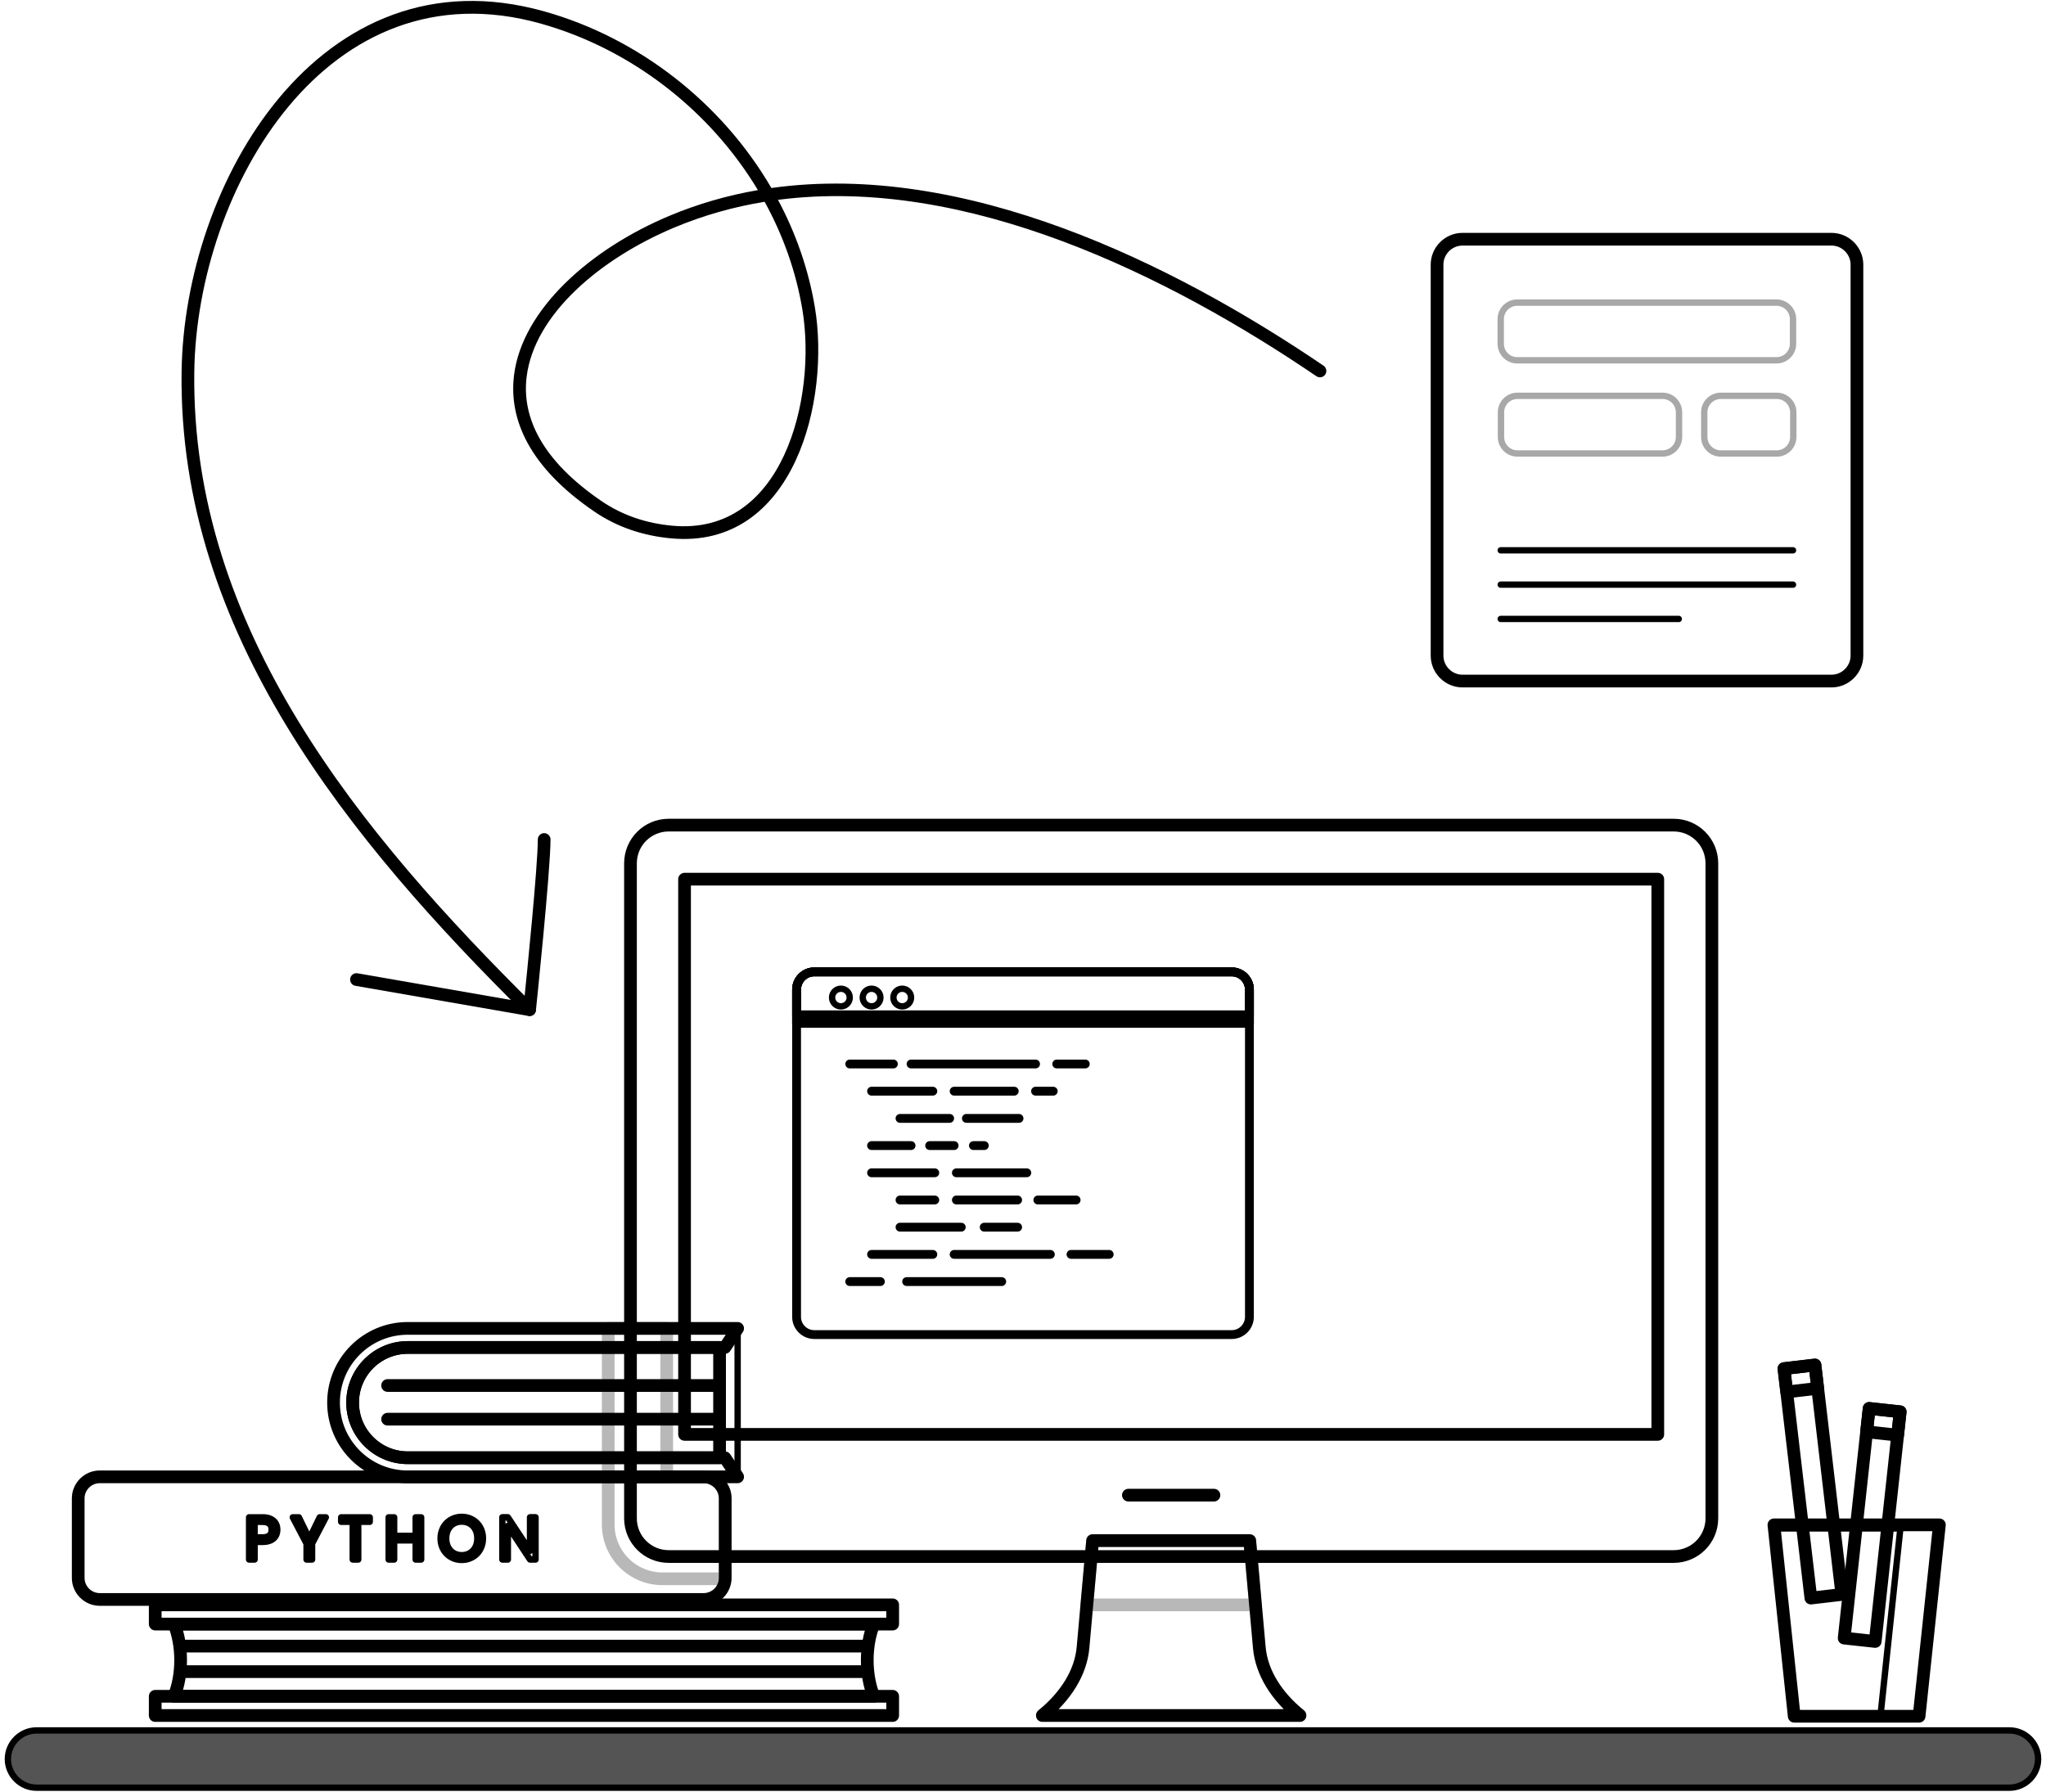
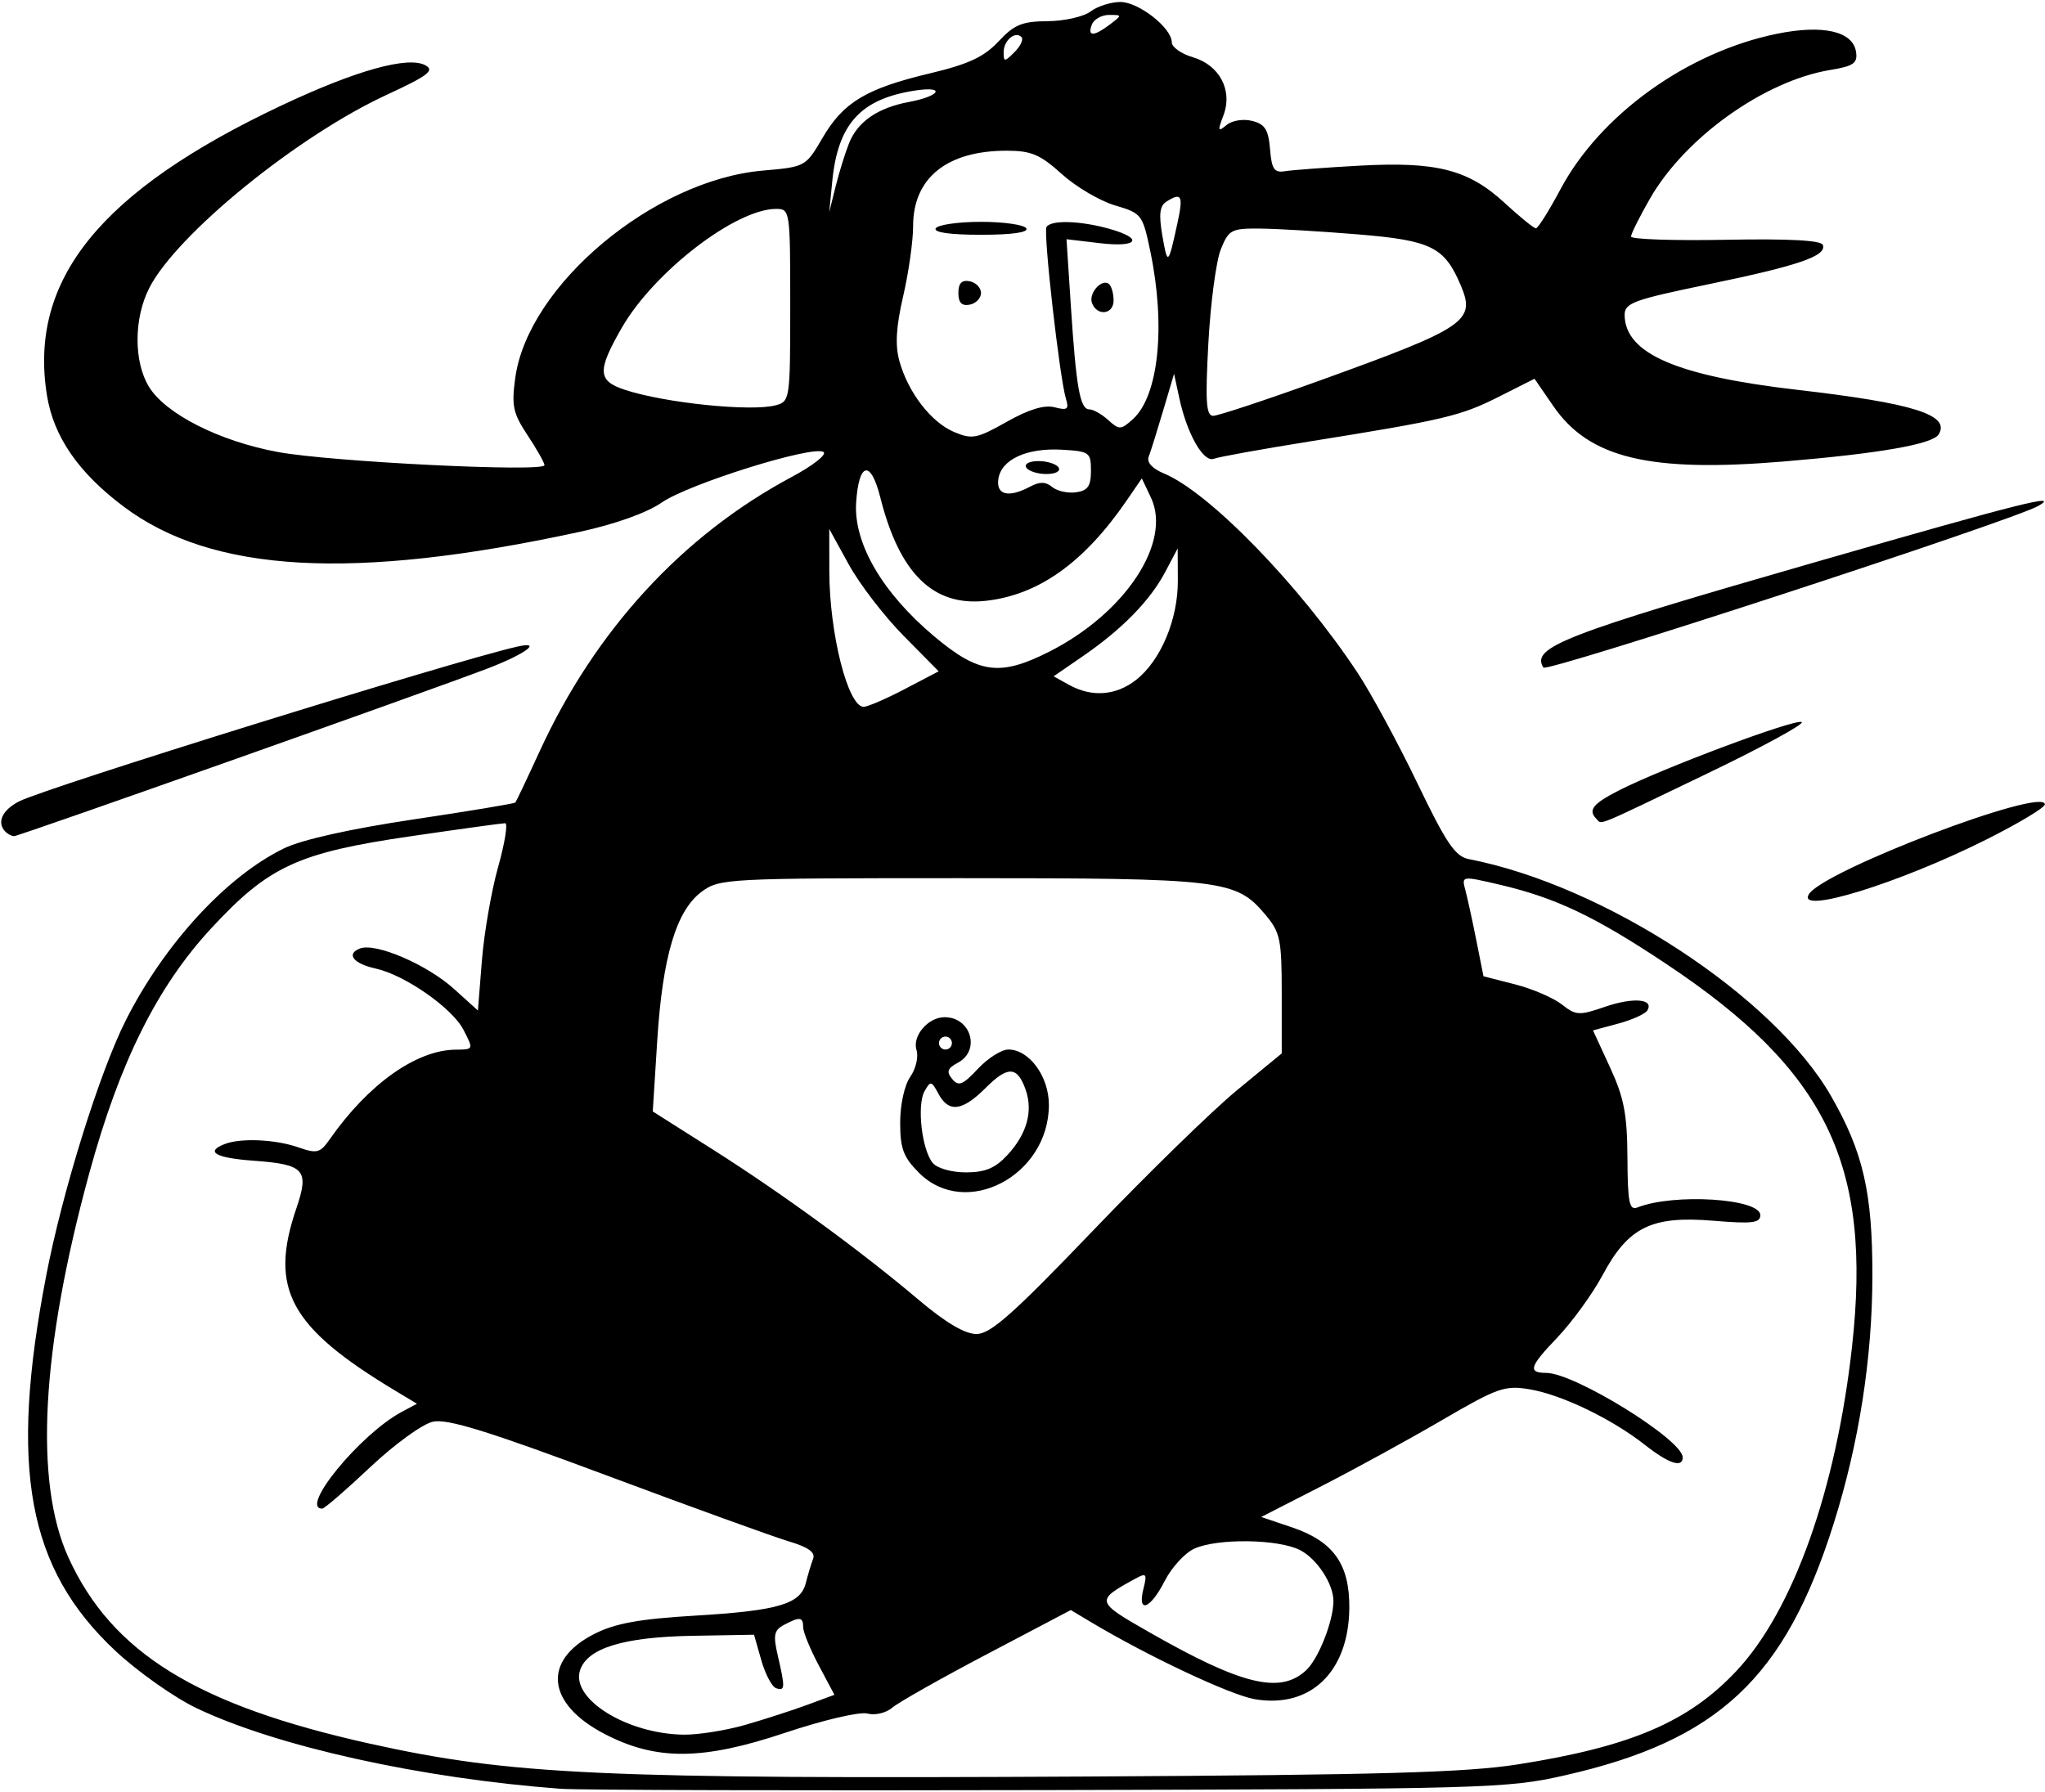
- <svg xmlns="http://www.w3.org/2000/svg" width="100%" height="100%" viewBox="0 0 322 282" version="1.1" pointer-events="none" xml:space="preserve" style="fill-rule:evenodd;clip-rule:evenodd;stroke-linejoin:round;stroke-miterlimit:2;">
-   <g id="coding">
-     <path d="M316.254,281.392l-310.508,-0c-2.471,-0 -4.504,-2.034 -4.504,-4.505c-0,-2.472 2.033,-4.505 4.504,-4.505l310.508,-0c2.471,-0 4.504,2.033 4.504,4.505c0,2.471 -2.033,4.505 -4.504,4.505Z" style="fill:#545454;fill-rule:nonzero;stroke:#000;stroke-width:1px;" />
-     <path d="M64.176,229.46c-4.787,-0 -8.681,-3.894 -8.681,-8.681c0,-4.787 3.894,-8.681 8.681,-8.681l49.071,0l-0,17.362l-49.071,-0Z" style="fill:none;fill-rule:nonzero;stroke:#000;stroke-width:1px;" />
-     <path d="M116.089,232.463l-51.913,0c-6.453,0 -11.684,-5.231 -11.684,-11.684c-0,-6.453 5.231,-11.684 11.684,-11.684l51.913,0l-0,23.368Z" style="fill:none;fill-rule:nonzero;stroke:#000;stroke-width:1px;" />
-     <path d="M61.001,218.086l52.246,0m-52.246,5.302l52.246,-0m-49.071,6.072c-4.787,-0 -8.681,-3.894 -8.681,-8.681c0,-4.787 3.894,-8.681 8.681,-8.681l49.071,0l-0,17.362l-49.071,-0Z" style="fill:none;fill-rule:nonzero;stroke:#000;stroke-width:2px;stroke-linecap:round;stroke-miterlimit:10;" />
-     <path d="M64.176,229.46c-4.787,-0 -8.681,-3.894 -8.681,-8.681c0,-4.787 3.894,-8.681 8.681,-8.681l49.91,0l2.003,-3.003l-51.913,-0c-6.453,-0 -11.684,5.231 -11.684,11.684c-0,6.453 5.231,11.684 11.684,11.684l51.913,-0l-2.003,-3.004l-49.91,0l-0,0.001Z" style="fill:none;fill-rule:nonzero;stroke:#000;stroke-width:1px;" />
-     <path d="M64.176,229.46c-4.787,-0 -8.681,-3.894 -8.681,-8.681c0,-4.787 3.894,-8.681 8.681,-8.681l49.91,0l2.003,-3.003l-51.913,-0c-6.453,-0 -11.684,5.231 -11.684,11.684c-0,6.453 5.231,11.684 11.684,11.684l51.913,-0l-2.003,-3.004l-49.91,0l-0,0.001Z" style="fill:none;fill-rule:nonzero;stroke:#000;stroke-width:2px;stroke-linecap:round;stroke-miterlimit:10;" />
-     <rect x="95.722" y="209.095" width="9.206" height="23.368" style="fill:none;fill-rule:nonzero;stroke:#000;stroke-opacity:0.28;stroke-width:2px;stroke-linecap:round;stroke-miterlimit:10;" />
-     <path d="M110.749,251.763l-95.056,-0c-1.857,-0 -3.384,-1.528 -3.384,-3.384l-0,-12.532c-0,-1.856 1.527,-3.384 3.384,-3.384l95.056,0c1.856,0 3.384,1.528 3.384,3.384l0,12.532c0,1.856 -1.528,3.384 -3.384,3.384Z" style="fill:none;fill-rule:nonzero;stroke:#000;stroke-width:1px;" />
-     <path d="M41.346,242.706l-1.278,0l0,2.774l-0.867,-0l-0,-6.644l2.145,0c1.563,0 2.297,0.859 2.297,1.945c-0,1.01 -0.649,1.925 -2.297,1.925Zm-0,-0.715c0.991,0 1.41,-0.467 1.41,-1.211c0,-0.772 -0.419,-1.229 -1.41,-1.229l-1.278,-0l0,2.44l1.278,0Zm4.729,-3.155l0.962,0l1.64,3.365l1.639,-3.365l0.962,0l-2.163,4.138l-0,2.506l-0.868,0l0,-2.506l-2.172,-4.138Zm7.617,0l4.499,0l-0,0.706l-1.811,-0l-0,5.938l-0.868,-0l0,-5.938l-1.82,-0l-0,-0.706Zm11.725,3.632l-3.384,-0l0,3.012l-0.867,-0l-0,-6.644l0.867,0l0,2.917l3.384,0l0,-2.917l0.867,0l0,6.644l-0.867,-0l0,-3.012Zm7.255,3.078c-1.868,0 -3.336,-1.401 -3.336,-3.393c-0,-1.991 1.468,-3.393 3.336,-3.393c1.878,0 3.336,1.402 3.336,3.393c0,1.992 -1.458,3.393 -3.336,3.393Zm-0,-0.752c1.401,-0 2.45,-1.02 2.45,-2.641c-0,-1.63 -1.049,-2.64 -2.45,-2.64c-1.401,0 -2.45,1.011 -2.45,2.64c0,1.621 1.049,2.641 2.45,2.641Zm11.612,-5.967l-0,6.653l-0.868,-0l-3.489,-5.29l0,5.29l-0.867,-0l-0,-6.653l0.867,-0l3.489,5.28l0,-5.28l0.868,-0Z" style="fill:none;fill-rule:nonzero;stroke:#000;stroke-width:1px;" />
-     <path d="M110.749,251.763l-95.056,-0c-1.857,-0 -3.384,-1.528 -3.384,-3.384l-0,-12.532c-0,-1.856 1.527,-3.384 3.384,-3.384l95.056,0c1.856,0 3.384,1.528 3.384,3.384l0,12.532c0,1.856 -1.528,3.384 -3.384,3.384Z" style="fill:none;fill-rule:nonzero;stroke:#000;stroke-width:2px;stroke-linecap:round;stroke-miterlimit:10;" />
-     <path d="M110.749,232.463l-15.027,0l-0,7.506c-0,4.717 3.823,8.54 8.54,8.54l9.865,0c0.001,-0.044 0.006,-0.086 0.006,-0.131l0,-12.531c0,-1.856 -1.528,-3.384 -3.384,-3.384Z" style="fill:none;fill-rule:nonzero;stroke:#000;stroke-opacity:0.28;stroke-width:2px;stroke-linecap:round;stroke-miterlimit:10;" />
-     <path d="M137.506,255.638l-110.095,-0c0.641,1.626 1.016,3.581 1.016,5.685c0,2.104 -0.375,4.058 -1.016,5.685l110.095,0c-0.642,-1.627 -1.017,-3.581 -1.017,-5.685c0.001,-2.104 0.375,-4.059 1.017,-5.685Z" style="fill:none;fill-rule:nonzero;stroke:#000;stroke-width:1px;" />
-     <rect x="24.429" y="252.612" width="116.062" height="3.025" style="fill:none;fill-rule:nonzero;stroke:#000;stroke-width:1px;" />
-     <rect x="24.429" y="252.612" width="116.062" height="3.025" style="fill:none;fill-rule:nonzero;stroke:#000;stroke-width:2px;stroke-linecap:round;stroke-miterlimit:10;" />
-     <rect x="24.429" y="267.008" width="116.062" height="3.025" style="fill:none;fill-rule:nonzero;stroke:#000;stroke-width:1px;" />
-     <rect x="24.429" y="267.008" width="116.062" height="3.025" style="fill:none;fill-rule:nonzero;stroke:#000;stroke-width:1px;" />
-     <rect x="24.429" y="267.008" width="116.062" height="3.025" style="fill:none;fill-rule:nonzero;stroke:#000;stroke-width:2px;stroke-linecap:round;stroke-miterlimit:10;" />
-     <path d="M198.193,259.347l-1.509,-16.844l-24.73,-0l-1.509,16.844c-0.351,3.912 -2.705,7.661 -6.396,10.65l-0.004,0.036l40.548,-0l-0.005,-0.036c-3.69,-2.989 -6.045,-6.738 -6.395,-10.65Z" style="fill:none;fill-rule:nonzero;stroke:#000;stroke-width:1px;" />
-     <path d="M171.954,242.503l-0.906,10.109l26.542,0l-0.905,-10.109l-24.731,-0Z" style="fill:none;fill-rule:nonzero;stroke:#000;stroke-opacity:0.28;stroke-width:2px;stroke-linecap:round;stroke-miterlimit:10;" />
-     <path d="M198.193,259.347l-1.509,-16.844l-24.73,-0l-1.509,16.844c-0.351,3.912 -2.705,7.661 -6.396,10.65l-0.004,0.036l40.548,-0l-0.005,-0.036c-3.69,-2.989 -6.045,-6.738 -6.395,-10.65Z" style="fill:none;fill-rule:nonzero;stroke:#000;stroke-width:2px;stroke-linecap:round;stroke-miterlimit:10;" />
-     <path d="M263.406,245.005l-158.174,0c-3.317,0 -6.006,-2.689 -6.006,-6.006l-0,-103.113c-0,-3.318 2.689,-6.007 6.006,-6.007l158.174,-0c3.317,-0 6.007,2.689 6.007,6.007l-0,103.113c-0,3.317 -2.69,6.006 -6.007,6.006Z" style="fill:none;fill-rule:nonzero;stroke:#000;stroke-width:1px;" />
-     <path d="M263.406,245.005l-158.174,0c-3.317,0 -6.006,-2.689 -6.006,-6.006l-0,-103.113c-0,-3.318 2.689,-6.007 6.006,-6.007l158.174,-0c3.317,-0 6.007,2.689 6.007,6.007l-0,103.113c-0,3.317 -2.69,6.006 -6.007,6.006Z" style="fill:none;fill-rule:nonzero;stroke:#000;stroke-width:1px;" />
-     <path d="M263.406,245.005l-158.174,0c-3.317,0 -6.006,-2.689 -6.006,-6.006l-0,-103.113c-0,-3.318 2.689,-6.007 6.006,-6.007l158.174,-0c3.317,-0 6.007,2.689 6.007,6.007l-0,103.113c-0,3.317 -2.69,6.006 -6.007,6.006Z" style="fill:none;fill-rule:nonzero;stroke:#000;stroke-width:2px;stroke-linecap:round;stroke-miterlimit:10;" />
-     <path d="M260.903,138.388l0,87.392l-153.168,-0l-0,-87.392l153.168,0Z" style="fill:none;fill-rule:nonzero;stroke:#000;stroke-width:1px;" />
-     <path d="M260.903,138.388l0,87.392l-153.168,-0l-0,-87.392l153.168,0Z" style="fill:none;fill-rule:nonzero;stroke:#000;stroke-width:2px;stroke-linecap:round;stroke-miterlimit:10;" />
-     <path d="M177.589,235.346l13.461,-0" style="fill:none;fill-rule:nonzero;stroke:#000;stroke-width:2px;stroke-linecap:round;stroke-miterlimit:10;" />
-     <path d="M193.854,210.07l-65.708,0c-1.525,0 -2.78,-1.255 -2.78,-2.78l0,-51.533c0,-1.525 1.255,-2.78 2.78,-2.78l65.707,0c1.526,0 2.781,1.255 2.781,2.78l-0,51.533c-0,0 -0,0.001 -0,0.001c-0,1.524 -1.255,2.779 -2.78,2.779c-0,0 -0,0 -0,0Z" style="fill:none;fill-rule:nonzero;stroke:#000;stroke-width:1px;" />
-     <path d="M196.634,159.738l-71.268,-0l0,-3.981c0,-1.525 1.255,-2.78 2.78,-2.78l65.707,0c1.526,0 2.781,1.255 2.781,2.78l-0,3.981l-0,-0Z" style="fill:none;fill-rule:nonzero;stroke:#000;stroke-width:1.39px;stroke-linecap:round;stroke-miterlimit:10;" />
-     <path d="M196.634,161.062l-71.268,-0l0,-5.305c0,-1.525 1.255,-2.78 2.78,-2.78l65.707,0c1.526,0 2.781,1.255 2.781,2.78l-0,5.305l-0,-0Z" style="fill:none;fill-rule:nonzero;stroke:#000;stroke-width:1px;" />
-     <path d="M196.634,161.062l-71.268,-0l0,-5.305c0,-1.525 1.255,-2.78 2.78,-2.78l65.707,0c1.526,0 2.781,1.255 2.781,2.78l-0,5.305l-0,-0Z" style="fill:none;fill-rule:nonzero;stroke:#000;stroke-width:1.39px;stroke-linecap:round;stroke-miterlimit:10;" />
-     <path d="M196.634,161.062l-71.268,-0l0,-5.305c0,-1.525 1.255,-2.78 2.78,-2.78l65.707,0c1.526,0 2.781,1.255 2.781,2.78l-0,5.305l-0,-0Z" style="fill:none;fill-rule:nonzero;stroke:#000;stroke-width:1.39px;stroke-linecap:round;stroke-miterlimit:10;" />
-     <path d="M193.854,210.07l-65.708,0c-1.525,0 -2.78,-1.255 -2.78,-2.78l0,-51.533c0,-1.525 1.255,-2.78 2.78,-2.78l65.707,0c1.526,0 2.781,1.255 2.781,2.78l-0,51.533c-0,0 -0,0.001 -0,0.001c-0,1.524 -1.255,2.779 -2.78,2.779c-0,0 -0,0 -0,0Z" style="fill:none;fill-rule:nonzero;stroke:#000;stroke-width:1.39px;stroke-linecap:round;stroke-miterlimit:10;" />
-     <path d="M288.241,107.204l-58.072,-0c-2.196,-0 -4.004,-1.808 -4.004,-4.005l0,-61.54c0,-2.197 1.808,-4.004 4.004,-4.004l58.072,-0c2.197,-0 4.005,1.807 4.005,4.004l-0,61.54c-0,2.197 -1.808,4.005 -4.005,4.005Z" style="fill:none;fill-rule:nonzero;stroke:#000;stroke-width:1px;" />
-     <path d="M288.241,107.204l-58.072,-0c-2.196,-0 -4.004,-1.808 -4.004,-4.005l0,-61.54c0,-2.197 1.808,-4.004 4.004,-4.004l58.072,-0c2.197,-0 4.005,1.807 4.005,4.004l-0,61.54c-0,2.197 -1.808,4.005 -4.005,4.005Z" style="fill:none;fill-rule:nonzero;stroke:#000;stroke-width:2px;stroke-linecap:round;stroke-miterlimit:10;" />
-     <path d="M279.6,56.712l-40.829,0c-1.419,0 -2.586,-1.167 -2.586,-2.586l-0,-3.904c-0,-1.419 1.167,-2.587 2.586,-2.587l40.829,0c1.419,0 2.587,1.168 2.587,2.587l-0,3.904c-0,1.419 -1.168,2.586 -2.587,2.586Zm-17.943,14.67l-22.846,-0c-1.419,-0 -2.586,-1.168 -2.586,-2.587l-0,-3.904c-0,-1.419 1.167,-2.586 2.586,-2.586l22.846,-0c1.419,-0 2.587,1.167 2.587,2.586l-0,3.904c-0,1.419 -1.168,2.587 -2.587,2.587Zm17.983,-0l-8.837,-0c-1.419,-0 -2.586,-1.168 -2.586,-2.587l-0,-3.904c-0,-1.419 1.167,-2.586 2.586,-2.586l8.837,-0c1.419,-0 2.587,1.167 2.587,2.586l-0,3.904c-0,1.419 -1.168,2.587 -2.587,2.587Z" style="fill:none;fill-rule:nonzero;stroke:#000;stroke-opacity:0.34;stroke-width:1px;stroke-linecap:round;stroke-miterlimit:10;" />
-     <path d="M236.185,86.624l46.002,-0m-46.002,5.401l46.002,0m-46.002,5.401l28.019,-0" style="fill:none;fill-rule:nonzero;stroke:#000;stroke-width:1px;stroke-linecap:round;stroke-miterlimit:10;" />
-     <circle cx="132.342" cy="157.02" r="1.39" style="fill:none;stroke:#000;stroke-width:1px;" />
-     <circle cx="137.167" cy="157.02" r="1.39" style="fill:none;stroke:#000;stroke-width:1px;" />
-     <circle cx="141.993" cy="157.02" r="1.39" style="fill:none;stroke:#000;stroke-width:1px;" />
-     <path d="M166.309,167.478l4.493,-0" style="fill:none;fill-rule:nonzero;stroke:#000;stroke-width:1.39px;stroke-linecap:round;stroke-miterlimit:10;" />
-     <path d="M143.383,167.478l19.592,-0" style="fill:none;fill-rule:nonzero;stroke:#000;stroke-width:1.39px;stroke-linecap:round;stroke-miterlimit:10;" />
-     <path d="M133.732,167.478l6.871,-0m2.085,34.251l14.964,0" style="fill:none;fill-rule:nonzero;stroke:#000;stroke-width:1.39px;stroke-linecap:round;stroke-miterlimit:10;" />
-     <path d="M133.732,201.729l4.825,0" style="fill:none;fill-rule:nonzero;stroke:#000;stroke-width:1.39px;stroke-linecap:round;stroke-miterlimit:10;" />
-     <path d="M162.975,171.759l2.786,0" style="fill:none;fill-rule:nonzero;stroke:#000;stroke-width:1.39px;stroke-linecap:round;stroke-miterlimit:10;" />
-     <path d="M150.162,171.759l9.462,0" style="fill:none;fill-rule:nonzero;stroke:#000;stroke-width:1.39px;stroke-linecap:round;stroke-miterlimit:10;" />
-     <path d="M137.167,171.759l9.642,0" style="fill:none;fill-rule:nonzero;stroke:#000;stroke-width:1.39px;stroke-linecap:round;stroke-miterlimit:10;" />
-     <path d="M152.091,176.041l8.285,-0" style="fill:none;fill-rule:nonzero;stroke:#000;stroke-width:1.39px;stroke-linecap:round;stroke-miterlimit:10;" />
-     <path d="M141.644,176.041l7.814,-0" style="fill:none;fill-rule:nonzero;stroke:#000;stroke-width:1.39px;stroke-linecap:round;stroke-miterlimit:10;" />
-     <path d="M153.196,180.322l1.716,0" style="fill:none;fill-rule:nonzero;stroke:#000;stroke-width:1.39px;stroke-linecap:round;stroke-miterlimit:10;" />
-     <path d="M146.308,180.322l3.854,0" style="fill:none;fill-rule:nonzero;stroke:#000;stroke-width:1.39px;stroke-linecap:round;stroke-miterlimit:10;" />
-     <path d="M137.167,180.322l6.216,0" style="fill:none;fill-rule:nonzero;stroke:#000;stroke-width:1.39px;stroke-linecap:round;stroke-miterlimit:10;" />
-     <path d="M150.513,184.604l11.084,-0" style="fill:none;fill-rule:nonzero;stroke:#000;stroke-width:1.39px;stroke-linecap:round;stroke-miterlimit:10;" />
-     <path d="M137.167,184.604l9.949,-0" style="fill:none;fill-rule:nonzero;stroke:#000;stroke-width:1.39px;stroke-linecap:round;stroke-miterlimit:10;" />
-     <path d="M163.334,188.885l6.028,0" style="fill:none;fill-rule:nonzero;stroke:#000;stroke-width:1.39px;stroke-linecap:round;stroke-miterlimit:10;" />
-     <path d="M150.513,188.885l9.643,0" style="fill:none;fill-rule:nonzero;stroke:#000;stroke-width:1.39px;stroke-linecap:round;stroke-miterlimit:10;" />
-     <path d="M141.644,188.885l5.472,0" style="fill:none;fill-rule:nonzero;stroke:#000;stroke-width:1.39px;stroke-linecap:round;stroke-miterlimit:10;" />
-     <path d="M154.893,193.167l5.263,-0" style="fill:none;fill-rule:nonzero;stroke:#000;stroke-width:1.39px;stroke-linecap:round;stroke-miterlimit:10;" />
-     <path d="M141.644,193.167l9.642,-0" style="fill:none;fill-rule:nonzero;stroke:#000;stroke-width:1.39px;stroke-linecap:round;stroke-miterlimit:10;" />
-     <path d="M168.555,197.448l6.01,-0" style="fill:none;fill-rule:nonzero;stroke:#000;stroke-width:1.39px;stroke-linecap:round;stroke-miterlimit:10;" />
-     <path d="M150.162,197.448l15.142,-0" style="fill:none;fill-rule:nonzero;stroke:#000;stroke-width:1.39px;stroke-linecap:round;stroke-miterlimit:10;" />
-     <path d="M137.167,197.448l9.642,-0" style="fill:none;fill-rule:nonzero;stroke:#000;stroke-width:1.39px;stroke-linecap:round;stroke-miterlimit:10;" />
-     <path d="M28.639,259.109l107.851,0m-107.851,4.013l107.851,-0m1.016,-7.484l-110.095,-0c0.641,1.626 1.016,3.581 1.016,5.685c0,2.104 -0.375,4.058 -1.016,5.685l110.095,0c-0.642,-1.627 -1.017,-3.581 -1.017,-5.685c0.001,-2.104 0.375,-4.059 1.017,-5.685Z" style="fill:none;fill-rule:nonzero;stroke:#000;stroke-width:2px;stroke-linecap:round;stroke-miterlimit:10;" />
-     <path d="M280.762,215.431l4.879,-0.572l4.234,36.117l-4.879,0.572l-4.234,-36.117Z" style="fill:none;fill-rule:nonzero;stroke:#000;stroke-width:1px;" />
-     <path d="M280.759,215.43l4.879,-0.572l0.431,3.674l-4.879,0.572l-0.431,-3.674Z" style="fill:none;fill-rule:nonzero;stroke:#000;stroke-width:1px;" />
-     <path d="M280.759,215.43l4.879,-0.572l0.431,3.674l-4.879,0.572l-0.431,-3.674Z" style="fill:none;fill-rule:nonzero;stroke:#000;stroke-width:2px;stroke-linecap:round;stroke-miterlimit:10;" />
-     <path d="M280.762,215.431l4.879,-0.572l4.234,36.117l-4.879,0.572l-4.234,-36.117Z" style="fill:none;fill-rule:nonzero;stroke:#000;stroke-width:2px;stroke-linecap:round;stroke-miterlimit:10;" />
-     <path d="M294.167,221.693l4.884,0.531l-3.931,36.152l-4.884,-0.531l3.931,-36.152Z" style="fill:none;fill-rule:nonzero;stroke:#000;stroke-width:1px;" />
-     <path d="M294.167,221.693l4.884,0.531l-3.931,36.152l-4.884,-0.531l3.931,-36.152Z" style="fill:none;fill-rule:nonzero;stroke:#000;stroke-width:2px;stroke-linecap:round;stroke-miterlimit:10;" />
-     <path d="M294.167,221.693l4.884,0.531l-0.4,3.678l-4.884,-0.531l0.4,-3.678Z" style="fill:none;fill-rule:nonzero;stroke:#000;stroke-width:1px;" />
-     <path d="M294.167,221.693l4.884,0.531l-0.4,3.678l-4.884,-0.531l0.4,-3.678Z" style="fill:none;fill-rule:nonzero;stroke:#000;stroke-width:2px;stroke-linecap:round;stroke-miterlimit:10;" />
-     <path d="M302.026,270.146l-19.652,0l-3.196,-30.124l26.044,-0l-3.196,30.124Z" style="fill:none;fill-rule:nonzero;stroke:#000;stroke-width:1px;" />
-     <path d="M279.178,240.022l0.059,0.553l19.842,0l-3.137,29.571l6.084,0l3.196,-30.124l-26.044,-0Z" style="fill:none;fill-rule:nonzero;stroke:#000;stroke-width:1px;" />
-     <path d="M302.026,270.146l-19.652,0l-3.196,-30.124l26.044,-0l-3.196,30.124Z" style="fill:none;fill-rule:nonzero;stroke:#000;stroke-width:2px;stroke-linecap:round;stroke-miterlimit:10;" />
-     <path d="M119.281,29.925c-4.726,0.816 -9.386,2.14 -13.938,4.05c-12.425,5.213 -23.169,14.71 -24.446,25.09c-0.863,7.014 2.481,14.526 12.625,21.45c3.626,2.474 7.692,3.814 12.072,4.224c9.734,0.911 16.057,-4.59 19.611,-12.219c3.462,-7.429 4.256,-16.891 3.043,-24.141c-0.999,-5.971 -2.999,-11.668 -5.807,-16.923c29.639,-3.861 61.509,11.98 84.737,27.762c0.456,0.31 1.079,0.192 1.389,-0.265c0.31,-0.456 0.191,-1.079 -0.265,-1.389c-23.801,-16.171 -56.551,-32.233 -86.901,-27.971c-7.781,-13.368 -20.845,-23.617 -35.753,-27.804c-17.681,-4.966 -31.895,1.833 -41.731,13.636c-9.735,11.681 -15.15,28.296 -15.34,43.128c-0.526,41.075 26.577,73.84 54.068,101.088c0.392,0.388 1.025,0.385 1.414,-0.007c0.388,-0.392 0.385,-1.025 -0.007,-1.414c-27.118,-26.878 -53.994,-59.123 -53.475,-99.641c0.184,-14.399 5.426,-30.534 14.877,-41.873c9.348,-11.219 22.848,-17.711 39.653,-12.991c14.162,3.978 26.61,13.612 34.174,26.21Zm1.057,1.838c-4.823,0.785 -9.579,2.109 -14.221,4.056c-11.719,4.917 -22.031,13.7 -23.235,23.49c-0.791,6.432 2.466,13.206 11.768,19.554c3.342,2.281 7.093,3.507 11.13,3.885c8.764,0.82 14.412,-4.204 17.612,-11.072c3.293,-7.067 4.037,-16.07 2.883,-22.967c-1.003,-5.998 -3.054,-11.708 -5.937,-16.946Z" />
-     <path d="M55.931,155.173l27.246,4.743c0.273,0.047 0.553,-0.021 0.774,-0.188c0.221,-0.167 0.363,-0.418 0.392,-0.694c0,0 2.297,-21.996 2.297,-26.892c-0,-0.551 -0.448,-1 -1,-1c-0.552,0 -1,0.449 -1,1c-0,4.212 -1.719,21.184 -2.176,25.619c0,0 -26.19,-4.558 -26.19,-4.558c-0.544,-0.095 -1.062,0.27 -1.157,0.814c-0.095,0.544 0.27,1.062 0.814,1.156Z" />
-   </g>
+ <svg xmlns="http://www.w3.org/2000/svg" width="100%" height="100%" viewBox="0 0 992 869" version="1.1" xml:space="preserve" style="fill-rule:evenodd;clip-rule:evenodd;stroke-linejoin:round;stroke-miterlimit:2;">
+   <path id="coding" d="M271.962,867.831c-67.778,-5.063 -137.7,-20.543 -176.563,-39.091c-10.855,-5.181 -28.585,-17.696 -39.399,-27.812c-42.71,-39.953 -51.65,-88.56 -33.533,-182.326c7.898,-40.881 25.807,-98.308 38.527,-123.543c18.727,-37.153 48.974,-70.016 76.873,-83.521c8.621,-4.174 32.16,-9.43 62.552,-13.967c26.802,-4.001 49.102,-7.702 49.558,-8.225c0.455,-0.522 5.765,-11.709 11.801,-24.86c26.941,-58.705 69.255,-104.762 122.267,-133.086c10.338,-5.524 17.272,-10.985 15.409,-12.136c-5.327,-3.293 -65.409,15.499 -78.449,24.536c-7.213,4.999 -22.594,10.496 -39.81,14.229c-109.889,23.827 -178.252,20.03 -221.264,-12.289c-21.96,-16.5 -33.952,-33.926 -37.169,-54.011c-8.976,-56.047 25.93,-99.142 113.896,-140.614c36.098,-17.019 61.442,-24.064 69.781,-19.397c4.482,2.508 1.11,5.06 -18.91,14.309c-43.229,19.973 -101.754,67.585 -115.089,93.628c-7.548,14.743 -7.634,35.77 -0.195,47.968c8.057,13.213 34.258,26.466 62.645,31.689c25.955,4.775 129.229,9.862 129.229,6.366c0,-1.163 -3.671,-7.662 -8.158,-14.442c-7.116,-10.754 -7.883,-14.326 -6.007,-27.969c6.177,-44.911 67.115,-95.91 120.099,-100.508c20.617,-1.79 20.779,-1.878 28.927,-15.833c10.122,-17.336 21.131,-23.954 52.127,-31.339c18.73,-4.463 26.197,-7.94 33.248,-15.484c7.631,-8.166 11.461,-9.745 23.834,-9.829c8.109,-0.054 17.483,-2.172 20.832,-4.705c3.35,-2.534 9.849,-4.606 14.444,-4.606c8.91,-0 24.955,12.597 24.955,19.592c0,2.314 4.588,5.558 10.196,7.209c13.028,3.835 19.462,16.101 14.833,28.276c-2.862,7.528 -2.675,8.107 1.496,4.645c2.711,-2.251 8.081,-3.123 12.46,-2.024c6.197,1.556 7.884,4.218 8.668,13.684c0.808,9.761 2.035,11.576 7.247,10.718c3.45,-0.569 19.685,-1.778 36.077,-2.686c37.456,-2.076 52.912,1.881 70.436,18.034c7.369,6.793 14.217,12.351 15.217,12.351c0.999,-0 6.364,-8.53 11.921,-18.955c19.278,-36.17 61.474,-66.504 104.876,-75.394c22.443,-4.597 37.012,-1.266 38.502,8.802c0.807,5.46 -1.212,6.866 -12.549,8.735c-31.92,5.263 -70.401,32.728 -87.414,62.391c-5.045,8.794 -9.185,17.084 -9.201,18.422c-0.012,1.338 20.654,2.044 45.935,1.568c30.767,-0.578 46.352,0.254 47.138,2.517c1.856,5.345 -11.686,9.996 -55.482,19.058c-36.545,7.561 -40.75,9.107 -40.688,14.957c0.199,18.647 25.305,29.522 83.704,36.257c56.492,6.514 74.463,12.182 68.619,21.638c-2.939,4.756 -28.827,9.277 -75.266,13.144c-65.02,5.415 -94.267,-1.626 -111.64,-26.877l-9.134,-13.276l-17.392,8.773c-18.503,9.332 -26.497,11.217 -92.121,21.72c-22.986,3.679 -43.713,7.426 -46.061,8.327c-5.022,1.927 -12.986,-12.056 -16.719,-29.356l-2.56,-11.866l-5.308,17.922c-2.92,9.857 -6.064,19.89 -6.987,22.296c-1.052,2.741 1.695,5.771 7.362,8.118c22.026,9.124 66.024,54.431 93.999,96.797c6.537,9.898 19.547,33.92 28.913,53.382c14.125,29.35 18.397,35.65 25.051,36.943c65.791,12.782 147.887,66.506 175.682,114.967c15.578,27.159 20.093,46.807 20.041,87.203c-0.047,40.006 -6.503,81.26 -18.816,120.314c-23.598,74.845 -55.991,105.15 -130.45,122.042c-27.855,6.319 -37.929,6.606 -250.19,7.128c-121.642,0.299 -228.226,0.012 -236.853,-0.629l0,0.001Zm464.294,-11.833c54.94,-8.628 82.943,-20.626 106.22,-45.511c27.378,-29.269 48.2,-87.766 55.905,-157.054c9.835,-88.452 -12.29,-134.024 -90.248,-185.887c-34.598,-23.017 -53.552,-32.02 -80.789,-38.374c-18.284,-4.265 -18.369,-4.252 -16.543,2.566c1.009,3.769 3.406,14.739 5.325,24.377l3.49,17.524l15.297,3.921c8.414,2.156 18.627,6.539 22.696,9.74c6.849,5.387 8.403,5.472 20.954,1.148c13.726,-4.728 23.98,-3.829 20.502,1.798c-1.045,1.691 -7.396,4.554 -14.112,6.362l-12.213,3.289l8.283,17.972c6.77,14.691 8.308,22.702 8.423,43.879c0.118,21.728 0.9,25.606 4.847,24.046c17.639,-6.975 59.605,-4.345 59.605,3.735c-0,3.807 -3.968,4.281 -22.744,2.717c-29.995,-2.498 -41.236,3.004 -53.715,26.291c-4.957,9.249 -14.953,23.016 -22.214,30.594c-13.307,13.888 -14.209,16.876 -5.113,16.932c13.831,0.083 66.14,32.481 66.14,40.962c0,5.301 -6.765,3.064 -18.371,-6.075c-15.969,-12.575 -40.408,-24.348 -55.907,-26.933c-12.018,-2.004 -15.527,-0.77 -42.351,14.886c-16.086,9.39 -42.426,23.819 -58.534,32.066l-29.288,14.993l14.915,5.033c20.125,6.792 28.02,17.91 27.82,39.175c-0.29,30.902 -18.805,48.769 -45.809,44.206c-11.786,-1.991 -51.924,-20.885 -79.702,-37.517l-9.592,-5.744l-40.602,21.362c-22.331,11.749 -43.026,23.442 -45.988,25.985c-3.023,2.594 -8.338,3.851 -12.111,2.865c-3.758,-0.983 -21.362,3.14 -39.91,9.346c-39.941,13.365 -62.297,13.556 -87.192,0.745c-28.556,-14.696 -30.825,-35.846 -5.23,-48.771c10.093,-5.097 21.798,-7.219 48.622,-8.814c40.496,-2.407 51.294,-5.579 53.864,-15.82c1.006,-4.006 2.599,-9.292 3.541,-11.745c1.201,-3.13 -2.306,-5.656 -11.751,-8.464c-7.405,-2.201 -47.231,-16.618 -88.502,-32.039c-57.576,-21.512 -77.167,-27.57 -84.186,-26.028c-5.065,1.112 -18.646,10.97 -30.436,22.092c-11.709,11.046 -22.176,20.083 -23.261,20.083c-11.242,-0 18.483,-36.177 38.549,-46.916l7.415,-3.969l-10.635,-6.399c-51.095,-30.744 -61.175,-49.322 -47.9,-88.281c6.408,-18.807 4.063,-21.436 -20.724,-23.229c-18.541,-1.341 -23.708,-4.357 -13.908,-8.118c7.803,-2.993 24.527,-2.234 35.573,1.617c9.122,3.18 10.604,2.8 15.307,-3.921c18.722,-26.754 41.987,-43.299 61.096,-43.45c8.699,-0.072 8.703,-0.083 3.749,-9.66c-5.463,-10.565 -28.431,-26.586 -42.561,-29.69c-10.858,-2.385 -14.539,-7.093 -7.621,-9.748c7.596,-2.915 32.519,7.81 45.59,19.618l11.605,10.485l1.939,-24.261c1.065,-13.344 4.613,-33.791 7.882,-45.437c3.269,-11.647 4.8,-21.176 3.4,-21.176c-1.399,0 -22.032,2.849 -45.851,6.331c-54.716,7.998 -68.811,14.507 -96.736,44.668c-26.211,28.31 -44.401,64.841 -59.15,118.79c-23.331,85.342 -26.83,149.835 -10.116,186.455c21.109,46.25 62.256,71.664 146.223,90.313c68.359,15.182 112.664,17.21 348.22,15.944c142.042,-0.764 183.479,-1.932 208.619,-5.88l-0,-0Zm-374.671,-19.194c9.372,-2.699 22.921,-7.081 30.11,-9.738l13.071,-4.83l-7.581,-14.259c-4.169,-7.841 -7.581,-16.165 -7.581,-18.496c0,-5.047 -1.653,-5.254 -9.301,-1.161c-4.85,2.596 -5.321,4.929 -3.005,14.902c3.636,15.659 3.555,17.272 -0.795,15.822c-2.029,-0.677 -5.274,-6.794 -7.211,-13.595l-3.521,-12.364l-29.921,0.528c-33.524,0.592 -51.074,6.007 -54.506,16.821c-4.422,13.933 22.968,30.842 50.439,31.139c7.02,0.071 20.431,-2.071 29.802,-4.769l-0,-0Zm271.97,-26.444c6.043,-5.63 13.23,-23.818 13.275,-33.597c0.036,-8.249 -7.934,-20.461 -16.123,-24.695c-10.526,-5.444 -40.13,-5.856 -51.411,-0.715c-4.533,2.065 -10.981,9.124 -14.329,15.685c-6.988,13.699 -13.38,16.026 -10.299,3.75c1.832,-7.3 1.417,-7.831 -3.862,-4.936c-19.615,10.762 -19.537,11.054 6.997,26.198c44.579,25.443 63.251,29.956 75.752,18.31l-0,-0Zm-103.288,-213.399c26.465,-27.623 57.876,-58.251 69.801,-68.062l21.683,-17.837l0,-28.936c0,-26.389 -0.7,-29.768 -7.945,-38.379c-14.283,-16.974 -20.386,-17.705 -147.897,-17.705c-113.227,0 -116.886,0.191 -125.485,6.531c-12.352,9.108 -19.022,31.416 -21.607,72.258l-2.176,34.388l28.968,18.364c33.744,21.391 71.857,49.213 99.857,72.893c13.246,11.202 22.579,16.729 28.235,16.721c6.81,-0.01 17.776,-9.749 56.566,-50.236Zm-84.436,-27.938c-7.617,-7.617 -9.17,-11.75 -9.17,-24.399c-0,-8.737 2.092,-18.216 4.906,-22.234c2.699,-3.853 4.063,-9.665 3.031,-12.916c-2.179,-6.868 5.588,-15.984 13.619,-15.984c12.808,0 17.545,16.145 6.475,22.069c-5.149,2.756 -5.721,4.377 -2.787,7.911c3.094,3.729 5.098,2.936 12.441,-4.925c4.813,-5.153 11.469,-9.369 14.789,-9.369c10.129,0 19.681,13.048 19.668,26.868c-0.036,34.43 -40.387,55.564 -62.972,32.979Zm42.818,-8.624c9.499,-10.25 12.57,-21.283 8.852,-31.8c-4.028,-11.395 -8.607,-11.568 -19.439,-0.735c-11.268,11.268 -17.871,12.068 -22.847,2.771c-3.379,-6.313 -3.839,-6.395 -6.748,-1.198c-3.773,6.743 -1.292,28.408 3.982,34.762c2.153,2.595 9.145,4.583 16.117,4.583c9.317,-0 14.205,-2.04 20.083,-8.383l-0,-0Zm-26.891,-54.36c-0,-1.726 -1.412,-3.137 -3.137,-3.137c-1.726,-0 -3.137,1.411 -3.137,3.137c-0,1.725 1.411,3.137 3.137,3.137c1.725,0 3.137,-1.412 3.137,-3.137Zm-22.868,-171.741l16.446,-8.61l-17.051,-17.271c-9.378,-9.499 -21.319,-25.035 -26.535,-34.525l-9.484,-17.254l0.024,20.391c0.024,30.276 9.037,65.88 16.667,65.88c1.92,-0 10.892,-3.875 19.937,-8.611l-0.004,0Zm112.247,-4.476c11.918,-9.375 20.296,-29.306 20.213,-48.087l-0.072,-15.686l-6.035,11.423c-7.338,13.889 -20.888,27.757 -39.894,40.834l-14.254,9.807l7.486,4.15c11.054,6.126 22.781,5.247 32.555,-2.441l0.001,0Zm-42.081,-13.701c36.832,-18.664 59.5,-53.057 49.244,-74.713l-4.413,-9.317l-7.343,10.705c-20.731,30.225 -42.847,45.944 -68.531,48.709c-25.417,2.737 -41.715,-13.318 -51.016,-50.258c-4.635,-18.406 -10.42,-17.106 -11.697,2.63c-1.278,19.75 12.829,43.868 37.994,64.956c21.578,18.083 31.818,19.421 55.762,7.288Zm-9.246,-80.092c4.524,-2.421 7.474,-2.354 10.601,0.241c2.383,1.977 7.587,3.134 11.564,2.57c5.715,-0.81 7.231,-2.997 7.231,-10.436c-0,-8.942 -0.704,-9.452 -14.117,-10.227c-17.028,-0.984 -29.444,4.75 -30.805,14.227c-1.121,7.803 5.034,9.24 15.526,3.625l0,-0Zm-1.975,-9.194c-1.096,-1.772 1.474,-3.137 5.904,-3.137c4.313,0 8.715,1.412 9.781,3.137c1.096,1.772 -1.474,3.137 -5.904,3.137c-4.313,0 -8.715,-1.411 -9.781,-3.137Zm13.756,-29.237c6.152,1.608 7.05,0.952 5.51,-4.027c-3.078,-9.953 -11.105,-80.787 -9.457,-83.453c2.139,-3.461 16.168,-3.085 30.189,0.809c17.187,4.773 14.406,9.263 -4.36,7.041l-16.125,-1.91l2.127,32.645c2.569,39.44 4.445,49.898 8.949,49.898c1.884,0 6.007,2.336 9.162,5.192c5.347,4.839 6.162,4.807 11.994,-0.47c12.452,-11.27 15.967,-45.09 8.445,-81.254c-3.753,-18.037 -4.177,-18.592 -17.174,-22.429c-7.329,-2.164 -18.951,-9.017 -25.827,-15.229c-10.477,-9.465 -14.803,-11.295 -26.71,-11.295c-28.983,0 -45.379,13.217 -45.379,36.581c0,7.273 -2.165,22.558 -4.81,33.965c-3.45,14.876 -3.972,23.777 -1.846,31.476c4.211,15.253 15.397,29.758 26.571,34.457c8.718,3.665 11.027,3.217 25.489,-4.944c10.761,-6.074 18.278,-8.354 23.252,-7.053l-0,-0Zm18.137,-50.53c-1.879,-4.897 5.066,-12.418 8.394,-9.091c1.134,1.136 2.064,4.653 2.064,7.816c-0,6.779 -7.973,7.751 -10.458,1.275Zm-64.833,-4.935c-0,-4.725 1.638,-6.419 5.49,-5.677c3.019,0.581 5.49,3.136 5.49,5.677c-0,2.541 -2.471,5.096 -5.49,5.677c-3.852,0.742 -5.49,-0.952 -5.49,-5.677Zm-10.98,-31.371c1.066,-1.726 10.948,-3.137 21.96,-3.137c11.011,-0 20.893,1.411 21.96,3.137c1.227,1.986 -6.827,3.137 -21.96,3.137c-15.134,-0 -23.188,-1.151 -21.96,-3.137Zm185.898,73.997c71.43,-25.769 76.134,-28.933 68.798,-46.273c-7.896,-18.665 -14.253,-21.826 -49.817,-24.772c-17.786,-1.473 -39.115,-2.74 -47.399,-2.815c-14.103,-0.128 -15.324,0.511 -19.193,10.058c-2.272,5.608 -4.99,26.078 -6.04,45.489c-1.543,28.523 -1.095,35.292 2.337,35.292c2.335,0 25.427,-7.641 51.314,-16.979Zm-263.542,11.865c6.919,-1.854 7.059,-2.814 7.059,-48.583c-0,-45.912 -0.119,-46.691 -6.852,-46.691c-19.63,0 -59.337,30.609 -74.895,57.733c-11.968,20.867 -11.727,25.659 1.509,30.027c19.399,6.403 61.28,10.703 73.179,7.514Zm194.854,-88.215c2.964,-13.616 2.106,-15.291 -5.399,-10.536c-3.168,2.008 -3.654,6.224 -1.89,16.422c2.545,14.715 2.859,14.462 7.289,-5.886Zm-159.21,-39.061c4.198,-10.401 13.904,-17.05 29.028,-19.887c15.342,-2.879 17.903,-7.841 2.847,-5.519c-26.317,4.059 -37.339,16.167 -40.073,44.022l-1.468,14.955l3.123,-12.548c1.717,-6.902 4.662,-16.362 6.543,-21.023Zm83.589,-51.371c-3.088,-3.087 -8.649,1.653 -8.649,7.371c-0,4.789 0.412,4.781 5.303,-0.11c2.917,-2.917 4.422,-6.184 3.346,-7.26l-0,-0.001Zm42.929,-6.134c5.981,-4.525 5.973,-4.606 -0.449,-4.606c-3.596,-0 -7.35,2.117 -8.343,4.706c-2.263,5.895 0.914,5.859 8.792,-0.1l-0,-0Zm339.03,421.982c7.094,-11.478 114.468,-52.337 114.468,-43.558c0,1.525 -12.68,9.141 -28.178,16.925c-42.516,21.353 -92.575,36.804 -86.29,26.633Zm-874.77,-30.265c-4.425,-4.425 -1.744,-10.476 6.535,-14.75c12.794,-6.605 209.709,-67.804 241.563,-75.075c12.82,-2.926 4.119,3.548 -14.181,10.552c-28.609,10.949 -227.43,81.364 -229.738,81.364c-1.149,0 -3.029,-0.941 -4.179,-2.091Zm771.731,-6.275c-4.24,-4.24 -1.789,-7.346 10.91,-13.825c21.042,-10.735 84.822,-34.623 88.609,-33.187c1.916,0.726 -18.881,12.072 -46.215,25.212c-55.372,26.619 -50.484,24.62 -53.304,21.8Zm-25.756,-73.42c-6.1,-9.869 9.66,-15.97 132.675,-51.362c99.301,-28.569 118.338,-33.365 107.451,-27.071c-12.219,7.064 -238.546,80.99 -240.126,78.433Z" style="fill-rule:nonzero;" />
</svg>
